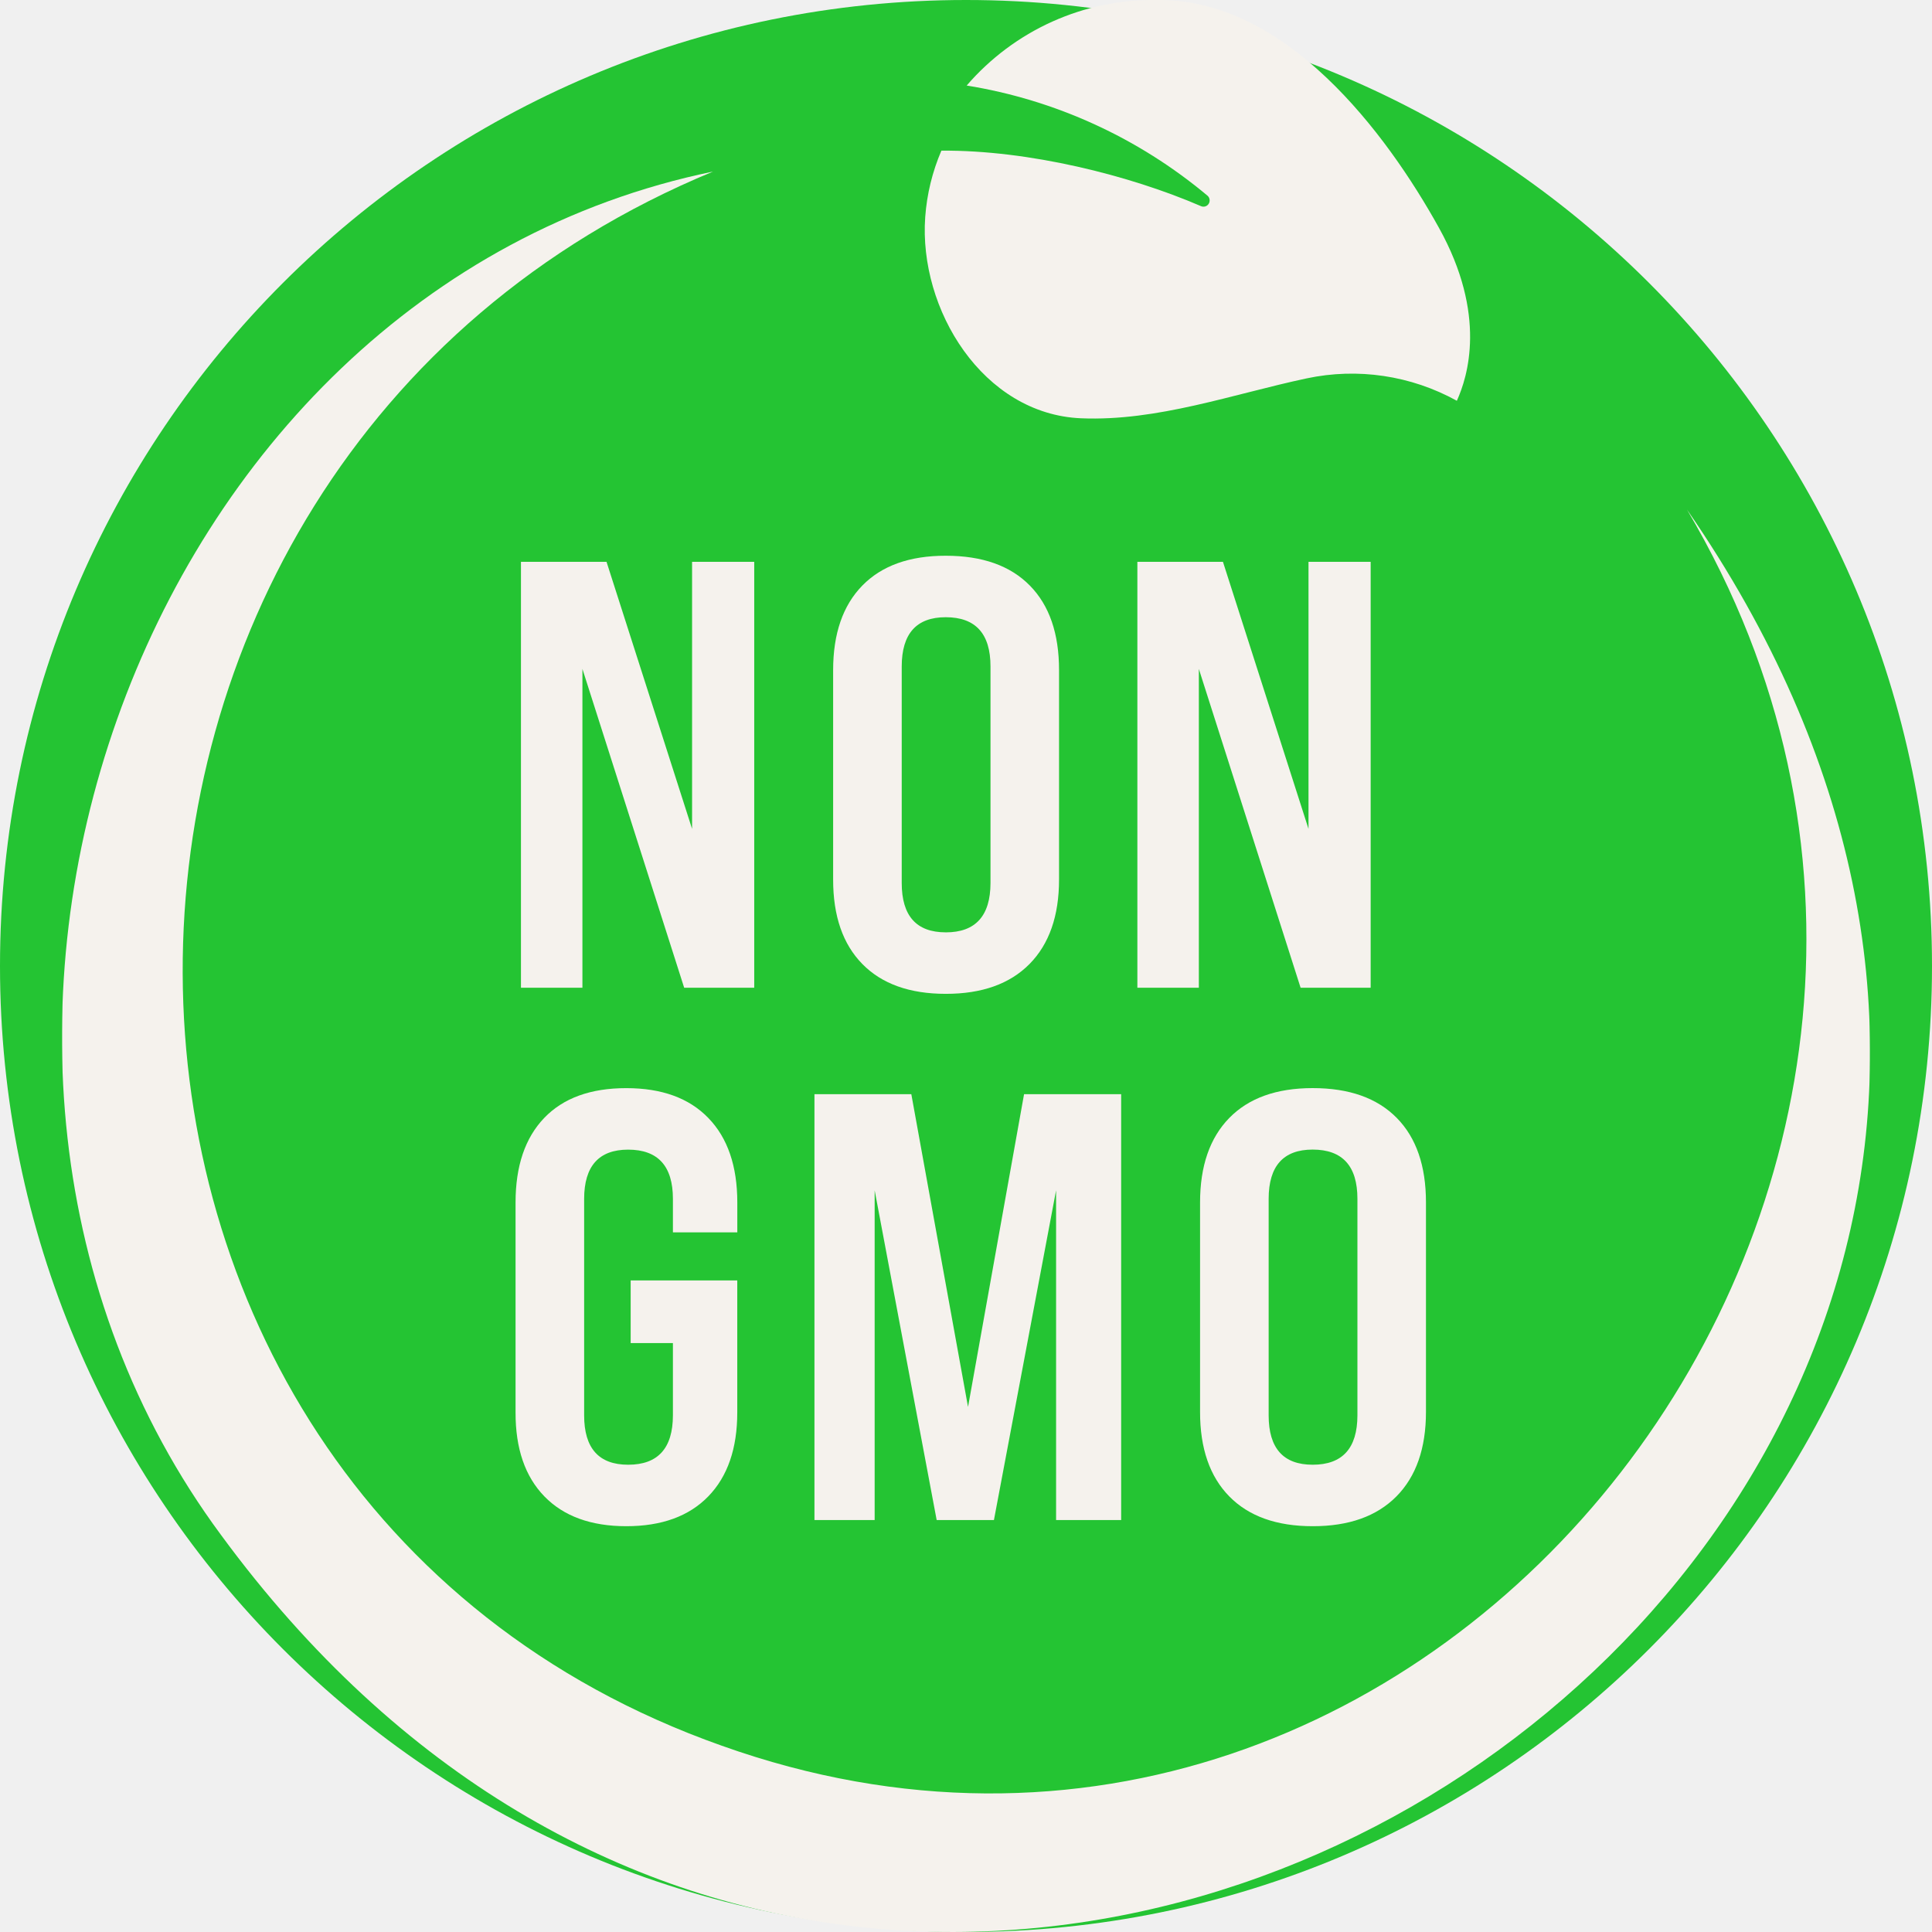
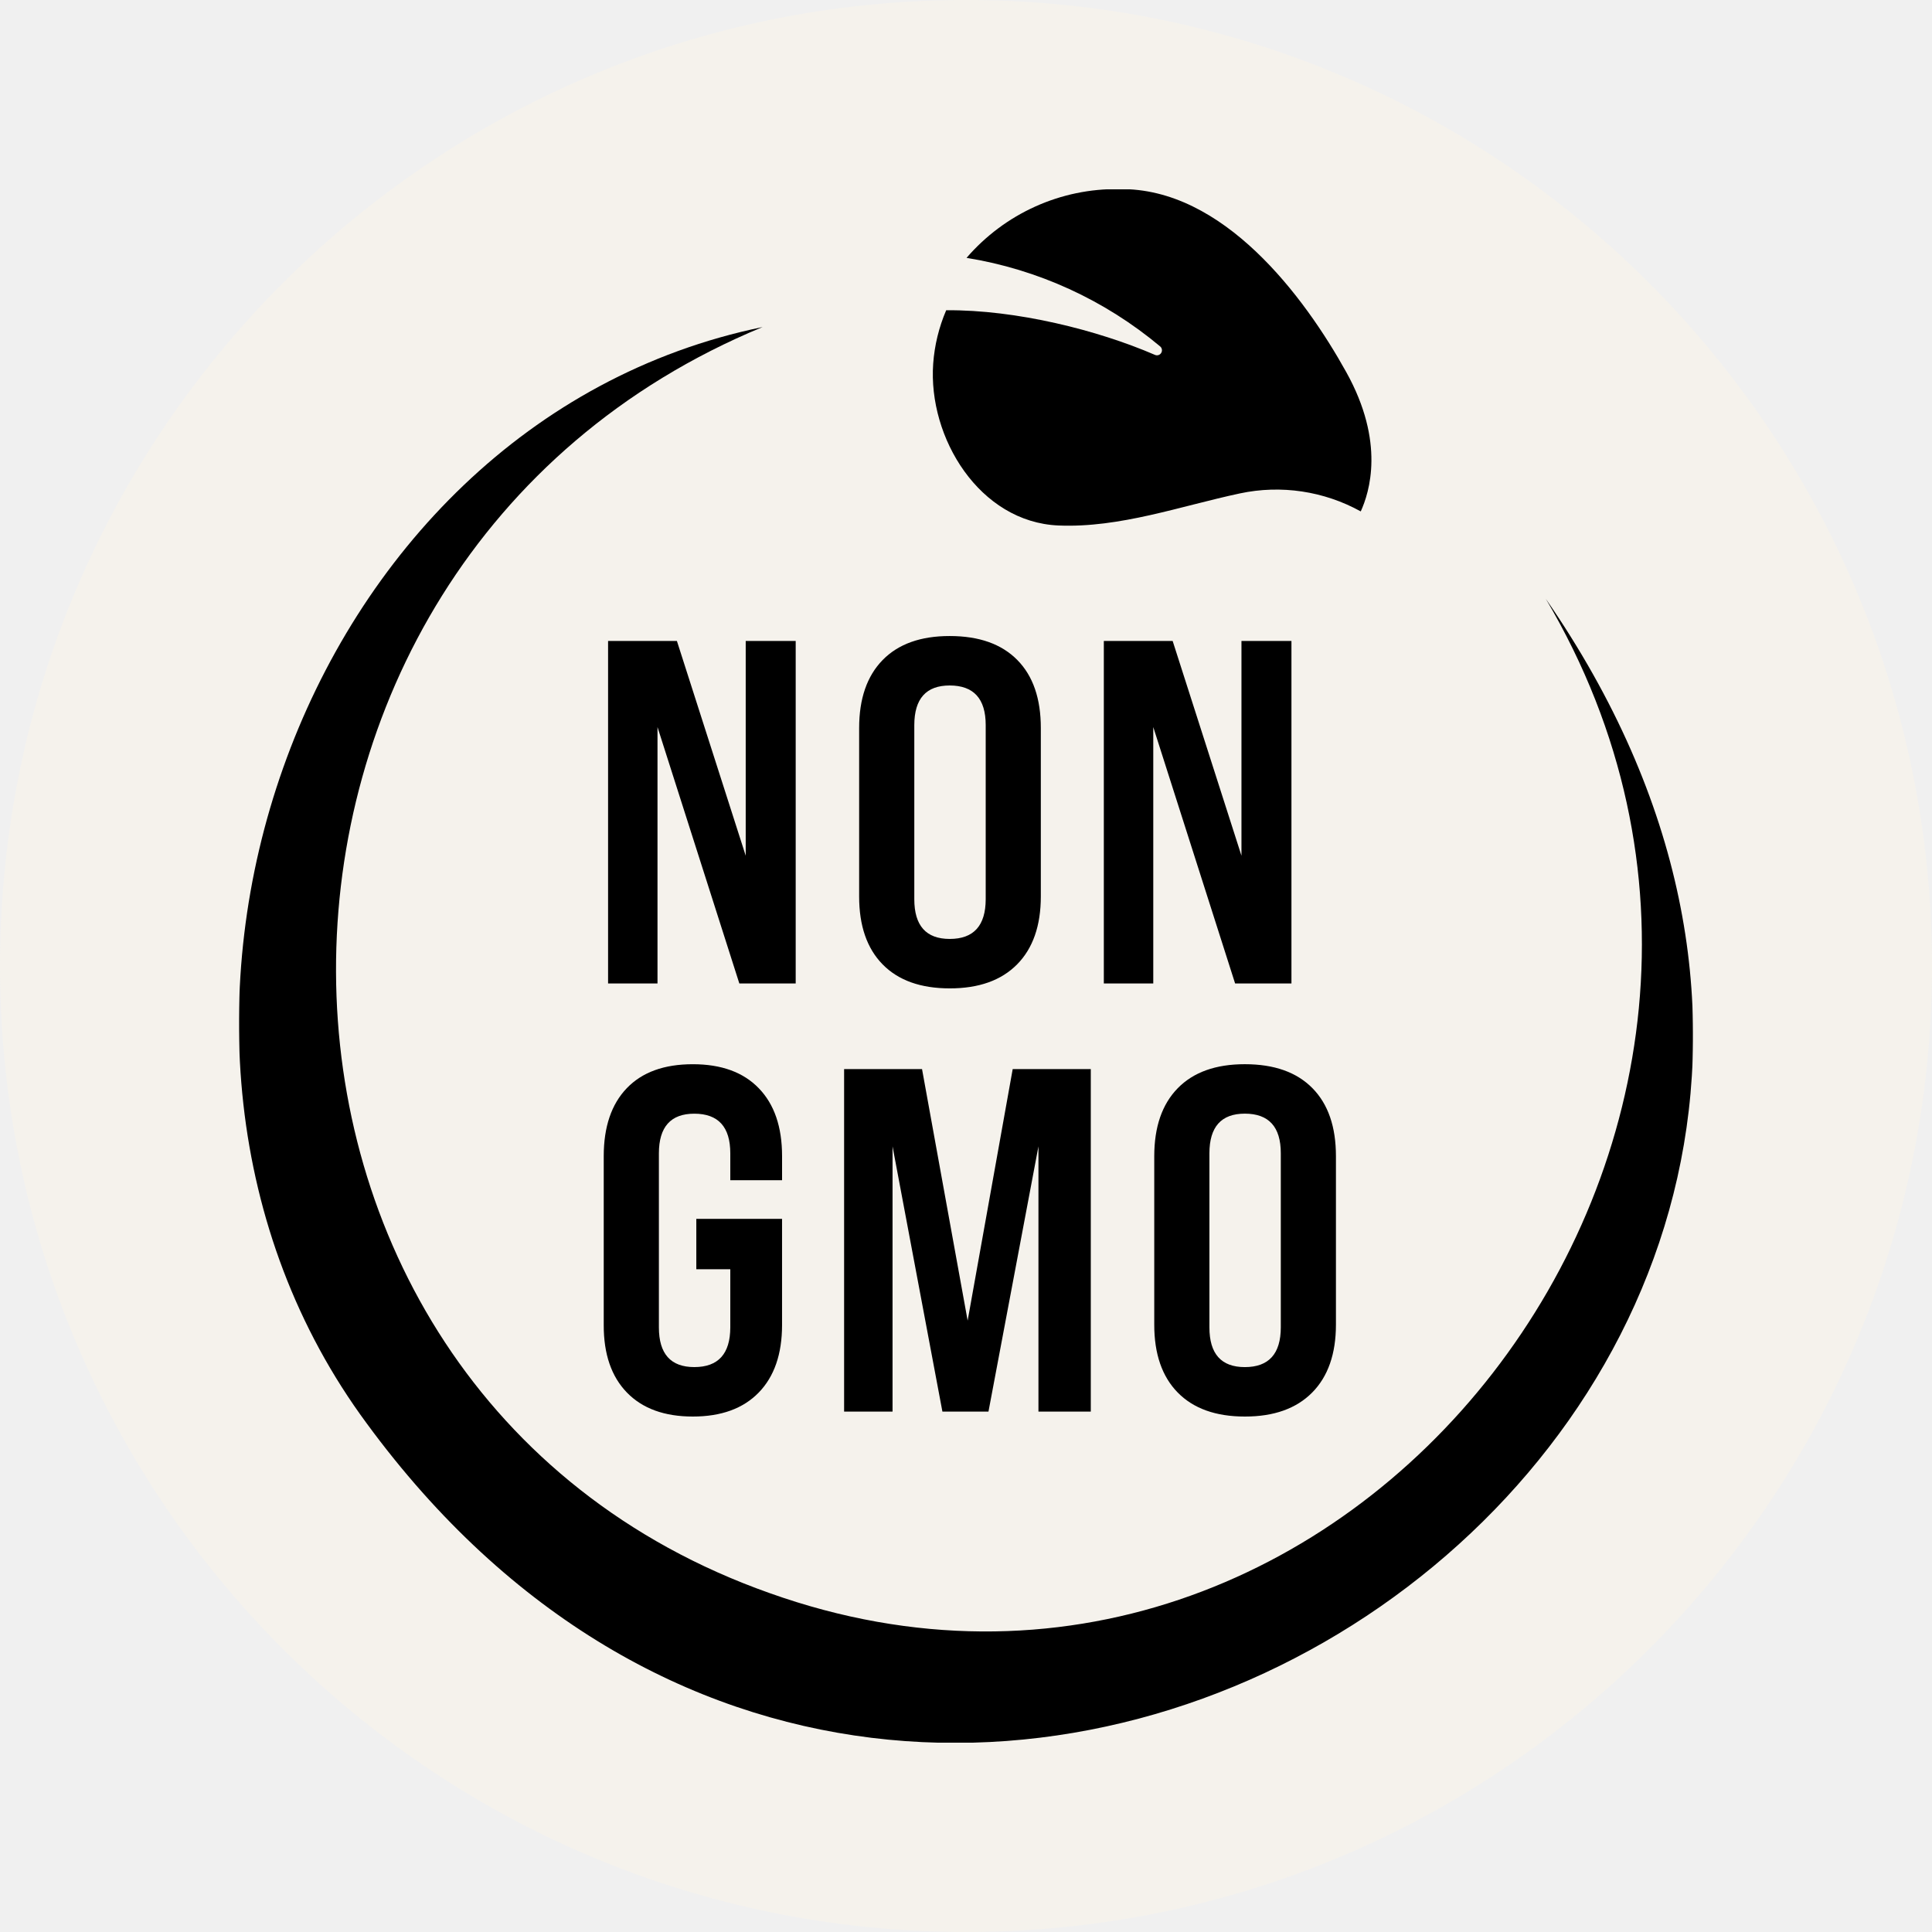
<svg xmlns="http://www.w3.org/2000/svg" width="100" height="100" viewBox="0 0 100 100" fill="none">
-   <circle cx="50" cy="50" r="50" fill="#24C433" />
-   <g clip-path="url(#clip0_2127_3213)">
-     <mask id="mask0_2127_3213" style="mask-type:luminance" maskUnits="userSpaceOnUse" x="3" y="0" width="94" height="100">
-       <path d="M3.205 0H96.795V100H3.205V0Z" fill="white" />
+   <circle cx="50" cy="50" r="50" fill="#F5F2EC" />
+   <g clip-path="url(#clip0_2005_1649)">
+     <mask id="mask0_2005_1649" style="mask-type:luminance" maskUnits="userSpaceOnUse" x="12" y="9" width="76" height="82">
+       <path d="M12.365 9.787H87.635V90.212H12.365V9.787Z" fill="white" />
    </mask>
-     <g mask="url(#mask0_2127_3213)">
-       <path d="M75.407 20.744C73.034 19.433 70.274 19.022 67.627 19.586C63.796 20.402 59.907 21.816 55.951 21.65C50.878 21.437 47.545 16.013 47.889 11.234C47.975 10.049 48.258 8.888 48.726 7.798C53.248 7.763 58.468 9.075 62.153 10.666C62.223 10.7 62.303 10.707 62.378 10.686C62.453 10.665 62.518 10.617 62.56 10.551C62.602 10.485 62.619 10.406 62.608 10.328C62.597 10.25 62.558 10.179 62.499 10.128C58.925 7.135 54.62 5.166 50.035 4.427C51.255 3.013 52.767 1.884 54.463 1.12C56.16 0.356 58.001 -0.026 59.859 0.002C66.549 -0.105 71.769 6.903 74.475 11.783C76.988 16.302 75.963 19.513 75.407 20.743" fill="#F5F2ED" />
-       <path d="M87.318 26.376C123.176 78.258 48.343 129.743 11.442 79.452C-6.806 54.795 6.838 15.079 36.908 8.88C0.224 24.039 0.236 77.234 37.359 90.358C74.553 103.636 107.611 60.662 87.318 26.376Z" fill="#F5F2ED" />
-       <path d="M30.146 51.124H26.965V29.081H31.394L35.822 42.903V29.081H39.039V51.125H35.413L30.146 34.623V51.124ZM48.952 48.259C50.493 48.259 51.265 47.407 51.268 45.704V34.496C51.268 32.798 50.496 31.949 48.952 31.947C47.434 31.947 46.675 32.796 46.673 34.496V45.703C46.673 47.406 47.432 48.258 48.952 48.258M43.123 45.52V34.685C43.123 32.799 43.627 31.339 44.635 30.308C45.642 29.278 47.081 28.763 48.952 28.765C50.844 28.765 52.291 29.279 53.304 30.308C54.318 31.338 54.816 32.798 54.816 34.685V45.521C54.816 47.407 54.306 48.866 53.287 49.897C52.267 50.928 50.823 51.443 48.952 51.441C47.083 51.441 45.644 50.926 44.635 49.897C43.625 48.868 43.121 47.409 43.123 45.521M62.052 51.124H58.87V29.081H63.3L67.728 42.903V29.081H70.945V51.125H67.319L62.052 34.623V51.124ZM26.685 73.105V62.243C26.685 60.356 27.179 58.897 28.167 57.866C29.155 56.835 30.573 56.32 32.42 56.322C34.254 56.322 35.668 56.837 36.662 57.866C37.662 58.895 38.163 60.354 38.163 62.243V63.786H34.83V62.054C34.83 60.356 34.058 59.507 32.514 59.505C30.997 59.505 30.237 60.355 30.235 62.054V73.259C30.235 74.962 30.995 75.814 32.514 75.814C34.055 75.814 34.827 74.962 34.83 73.259V69.517H32.643V66.274H38.161V73.105C38.161 74.975 37.661 76.423 36.66 77.453C35.66 78.482 34.246 78.996 32.419 78.996C30.591 78.996 29.177 78.482 28.177 77.453C27.177 76.423 26.68 74.975 26.685 73.105ZM45.272 78.678H42.156V56.635H47.17L50.105 72.823L53.005 56.635H58.031V78.678H54.663V61.609L51.446 78.678H48.482L45.272 61.609V78.678ZM67.944 75.814C69.485 75.814 70.257 74.962 70.26 73.26V62.051C70.26 60.353 69.488 59.504 67.944 59.502C66.427 59.502 65.667 60.352 65.665 62.051V73.259C65.665 74.962 66.425 75.814 67.944 75.814ZM62.115 73.076V62.243C62.115 60.356 62.619 58.897 63.627 57.866C64.634 56.835 66.073 56.32 67.944 56.32C69.836 56.32 71.283 56.835 72.297 57.864C73.31 58.893 73.808 60.353 73.808 62.24V73.076C73.808 74.962 73.299 76.422 72.279 77.453C71.26 78.483 69.815 78.998 67.944 78.996C66.076 78.996 64.636 78.482 63.627 77.453C62.617 76.423 62.113 74.965 62.115 73.076Z" fill="#F5F2ED" />
+     <g mask="url(#mask0_2005_1649)">
+       <path d="M70.433 26.471C68.525 25.416 66.305 25.085 64.176 25.539C61.095 26.195 57.968 27.332 54.786 27.199C50.706 27.027 48.026 22.666 48.302 18.822C48.371 17.869 48.599 16.935 48.975 16.058C52.612 16.03 56.81 17.086 59.774 18.366C59.83 18.393 59.895 18.398 59.955 18.381C60.015 18.364 60.067 18.325 60.101 18.272C60.135 18.219 60.149 18.156 60.14 18.093C60.131 18.031 60.1 17.974 60.052 17.933C57.178 15.526 53.716 13.942 50.028 13.347C51.01 12.21 52.225 11.302 53.59 10.688C54.954 10.073 56.435 9.766 57.929 9.788C63.31 9.703 67.507 15.339 69.684 19.264C71.705 22.898 70.881 25.481 70.433 26.47" fill="black" />
+       <path d="M80.013 30.999C108.852 72.726 48.668 114.133 18.99 73.687C4.314 53.856 15.287 21.914 39.471 16.928C9.968 29.12 9.977 71.903 39.834 82.458C69.747 93.137 96.334 58.574 80.013 30.999Z" fill="black" />
+       <path d="M34.032 50.904H31.474V33.175H35.036L38.598 44.292V33.176H41.185V50.904H38.268L34.032 37.633V50.904ZM49.157 48.599C50.396 48.599 51.017 47.914 51.02 46.545V37.53C51.02 36.165 50.399 35.482 49.157 35.48C47.937 35.48 47.326 36.163 47.324 37.53V46.544C47.324 47.913 47.935 48.599 49.157 48.599M44.469 46.397V37.682C44.469 36.165 44.875 34.992 45.685 34.163C46.495 33.334 47.653 32.919 49.157 32.921C50.679 32.921 51.843 33.335 52.658 34.163C53.473 34.99 53.873 36.165 53.873 37.682V46.397C53.873 47.914 53.463 49.088 52.644 49.917C51.824 50.746 50.662 51.16 49.157 51.158C47.654 51.158 46.497 50.745 45.685 49.917C44.873 49.089 44.468 47.916 44.469 46.397M59.693 50.904H57.134V33.175H60.696L64.258 44.292V33.176H66.845V50.904H63.929L59.693 37.633V50.904ZM31.249 68.582V59.846C31.249 58.328 31.646 57.155 32.441 56.326C33.236 55.497 34.376 55.083 35.862 55.084C37.336 55.084 38.473 55.498 39.273 56.326C40.078 57.154 40.48 58.327 40.48 59.846V61.087H37.8V59.694C37.8 58.329 37.179 57.645 35.937 57.644C34.717 57.644 34.106 58.327 34.104 59.694V68.706C34.104 70.075 34.715 70.76 35.937 70.76C37.176 70.76 37.797 70.075 37.8 68.706V65.696H36.041V63.088H40.479V68.582C40.479 70.085 40.076 71.251 39.272 72.078C38.467 72.906 37.33 73.32 35.86 73.32C34.39 73.32 33.253 72.906 32.449 72.078C31.645 71.251 31.245 70.085 31.249 68.582ZM46.198 73.064H43.691V55.335H47.724L50.085 68.355L52.417 55.336H56.459V73.064H53.75V59.336L51.163 73.064H48.779L46.198 59.336V73.064ZM64.432 70.761C65.671 70.761 66.292 70.076 66.294 68.706V59.692C66.294 58.326 65.674 57.643 64.432 57.642C63.212 57.642 62.601 58.325 62.599 59.692V68.706C62.599 70.075 63.21 70.761 64.432 70.761ZM59.744 68.558V59.846C59.744 58.328 60.149 57.155 60.959 56.326C61.77 55.497 62.927 55.082 64.432 55.083C65.954 55.083 67.117 55.496 67.932 56.324C68.747 57.152 69.148 58.326 69.148 59.844V68.558C69.148 70.076 68.738 71.249 67.918 72.078C67.098 72.907 65.936 73.322 64.432 73.32C62.929 73.32 61.772 72.906 60.959 72.078C60.148 71.251 59.742 70.077 59.744 68.558Z" fill="black" />
    </g>
  </g>
  <defs>
-     <clipPath id="clip0_2127_3213">
-       <rect width="93.59" height="100" fill="white" transform="translate(3.20514)" />
+     <clipPath id="clip0_2005_1649">
+       <rect width="75.27" height="80.425" fill="white" transform="translate(12.3652 9.78687)" />
    </clipPath>
  </defs>
</svg>
